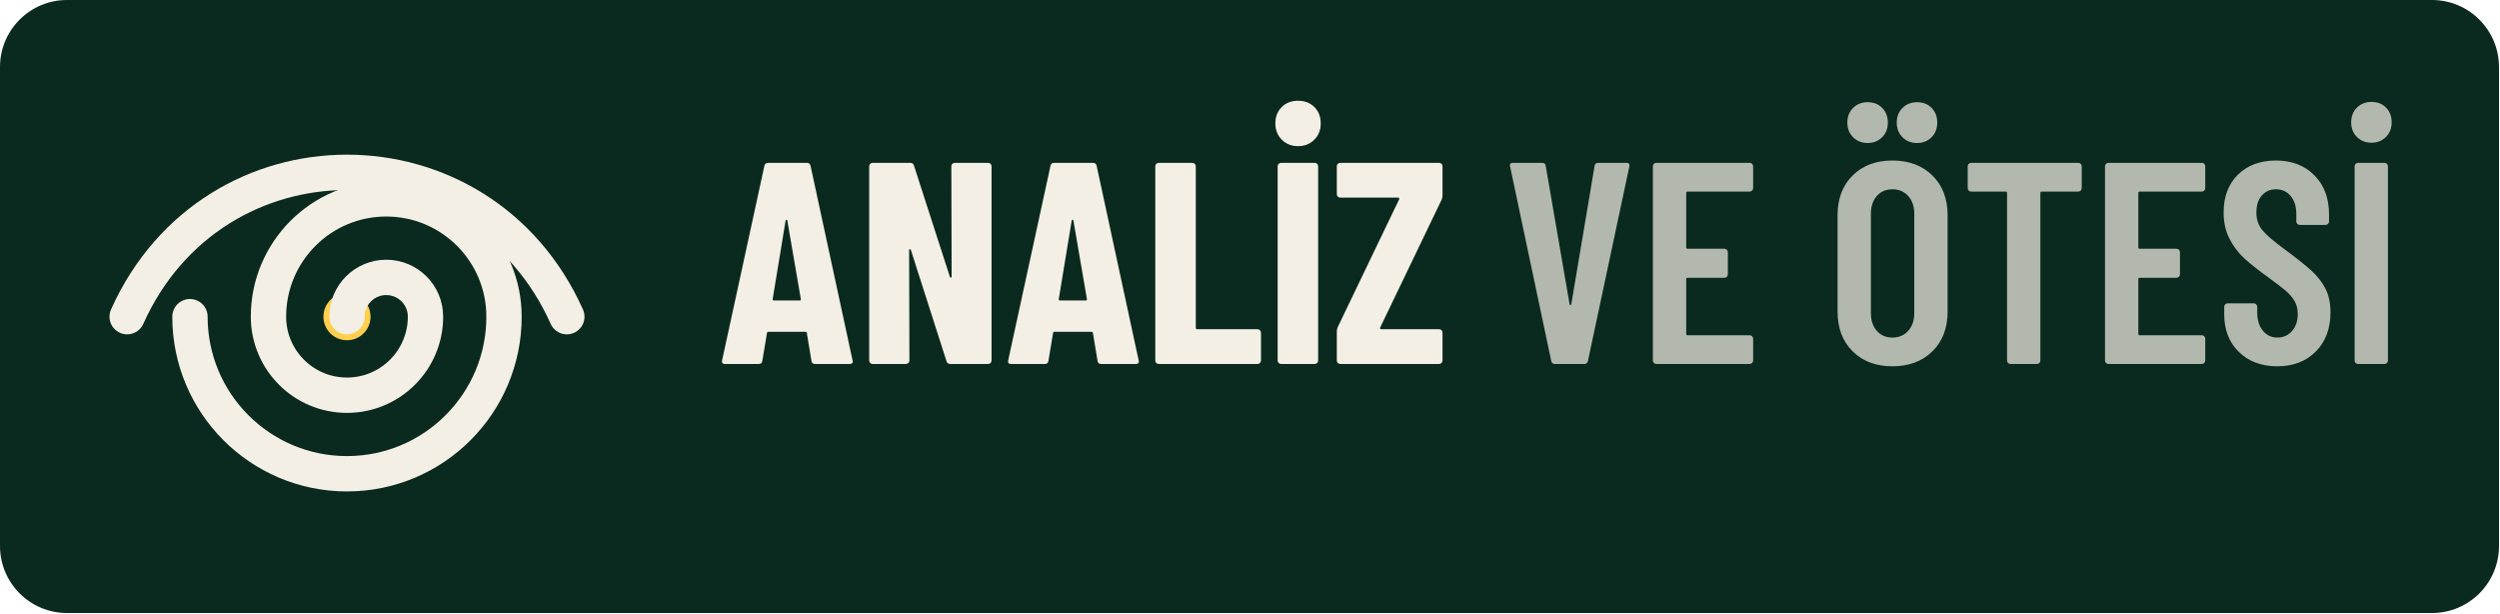
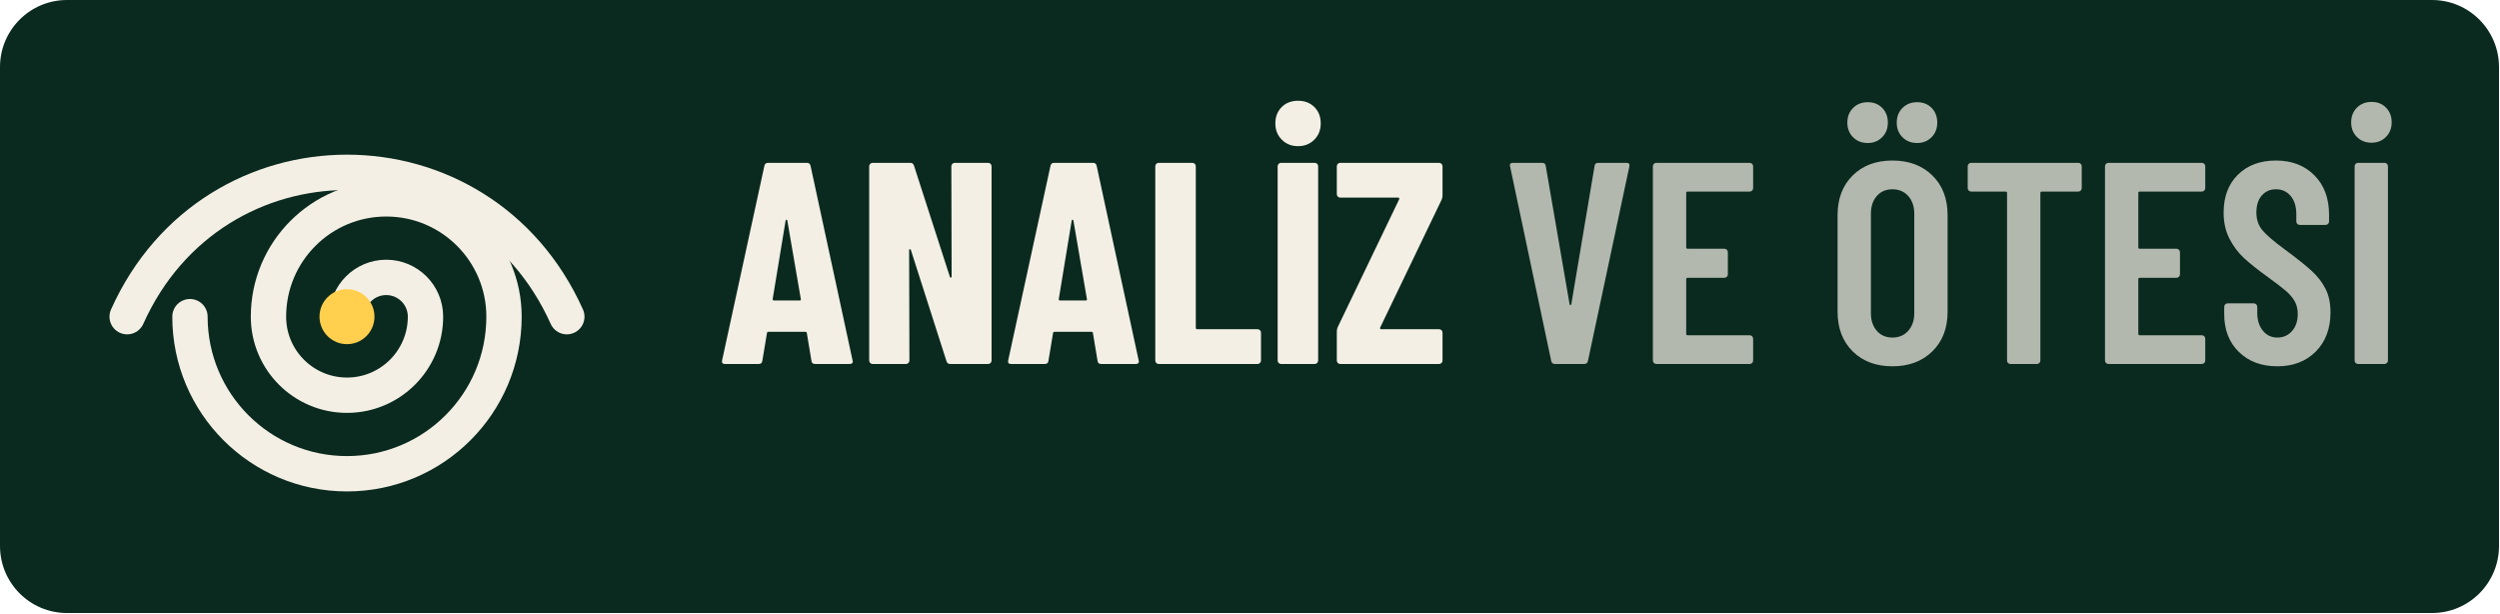
<svg xmlns="http://www.w3.org/2000/svg" viewBox="0 0 1044 256" width="1044" height="256" role="img" aria-labelledby="t">
  <rect width="1044" height="256" rx="28" fill="#0B2A1F" />
  <g id="symbol" transform="translate(40 24) scale(0.82)">
    <path id="lid" d="M 16 132 C 60 34 196 34 240 132" fill="none" stroke="#F3EFE4" stroke-width="18" stroke-linecap="round" />
-     <circle id="pupil" cx="128" cy="132" r="12" fill="#FFCF4D" />
    <path id="iris" d="M 128 132 A 20 20 0 0 1 168 132 A 40 40 0 0 1 88 132 A 60 60 0 0 1 208 132 A 80 80 0 0 1 48 132" fill="none" stroke="#F3EFE4" stroke-width="18" stroke-linecap="round" />
+     <circle id="pupil" cx="128" cy="132" r="14" fill="#FFCF4D" />
  </g>
  <g id="wordmark">
    <path fill="#F3EFE4" d="M339.0 150.68 337.08 139.16Q337.08 138.56 336.36 138.56H321.12Q320.4 138.56 320.4 139.16L318.48 150.68Q318.36 152.0 316.92 152.0H302.88Q301.32 152.0 301.68 150.44L319.32 69.32Q319.56 68.0 320.88 68.0H337.08Q338.4 68.0 338.64 69.32L356.16 150.44L356.28 150.92Q356.28 152.0 354.96 152.0H340.56Q339.12 152.0 339.0 150.68ZM323.28 125.48H334.08Q334.68 125.48 334.56 124.88L328.92 92.12Q328.8 91.76 328.56 91.76Q328.32 91.76 328.2 92.12L322.8 124.88Q322.8 125.48 323.28 125.48Z M398.88 68.0H412.8Q413.4 68.0 413.82 68.42Q414.24 68.84 414.24 69.44V150.56Q414.24 151.16 413.82 151.58Q413.4 152.0 412.8 152.0H396.96Q395.76 152.0 395.4 150.8L380.52 104.36Q380.4 104.0 380.1 104.06Q379.8 104.12 379.8 104.48L379.92 150.56Q379.92 151.16 379.5 151.58Q379.08 152.0 378.48 152.0H364.56Q363.96 152.0 363.54 151.58Q363.12 151.16 363.12 150.56V69.44Q363.12 68.84 363.54 68.42Q363.96 68.0 364.56 68.0H380.28Q381.48 68.0 381.84 69.2L396.84 115.64Q396.96 116.0 397.26 115.94Q397.56 115.88 397.56 115.52L397.44 69.44Q397.44 68.84 397.86 68.42Q398.28 68.0 398.88 68.0Z M458.52 150.68 456.6 139.16Q456.6 138.56 455.88 138.56H440.64Q439.92 138.56 439.92 139.16L438.0 150.68Q437.88 152.0 436.44 152.0H422.4Q420.84 152.0 421.2 150.44L438.84 69.32Q439.08 68.0 440.4 68.0H456.6Q457.92 68.0 458.16 69.32L475.68 150.44L475.8 150.92Q475.8 152.0 474.48 152.0H460.08Q458.64 152.0 458.52 150.68ZM442.8 125.48H453.6Q454.2 125.48 454.08 124.88L448.44 92.12Q448.32 91.76 448.08 91.76Q447.84 91.76 447.72 92.12L442.32 124.88Q442.32 125.48 442.8 125.48Z M482.64 150.56V69.44Q482.64 68.84 483.06 68.42Q483.48 68.0 484.08 68.0H498.12Q498.72 68.0 499.14 68.42Q499.56 68.84 499.56 69.44V136.88Q499.56 137.48 500.16 137.48H525.36Q525.96 137.48 526.38 137.9Q526.8 138.32 526.8 138.92V150.56Q526.8 151.16 526.38 151.58Q525.96 152.0 525.36 152.0H484.08Q483.48 152.0 483.06 151.58Q482.64 151.16 482.64 150.56Z M533.76 150.56V69.44Q533.76 68.84 534.18 68.42Q534.6 68.0 535.2 68.0H549.24Q549.84 68.0 550.26 68.42Q550.68 68.84 550.68 69.44V150.56Q550.68 151.16 550.26 151.58Q549.84 152.0 549.24 152.0H535.2Q534.6 152.0 534.18 151.58Q533.76 151.16 533.76 150.56ZM532.8 51.56Q532.8 47.36 535.44 44.72Q538.08 42.08 542.28 42.08Q546.48 42.08 549.12 44.72Q551.76 47.36 551.76 51.56Q551.76 55.64 549.06 58.34Q546.36 61.04 542.28 61.04Q538.2 61.04 535.5 58.34Q532.8 55.64 532.8 51.56Z M558.48 150.56V138.44Q558.48 137.48 558.84 136.64L584.52 83.24Q584.64 82.88 584.52 82.7Q584.4 82.52 584.04 82.52H559.92Q559.32 82.52 558.9 82.1Q558.48 81.68 558.48 81.08V69.44Q558.48 68.84 558.9 68.42Q559.32 68.0 559.92 68.0H601.2Q601.8 68.0 602.22 68.42Q602.64 68.84 602.64 69.44V81.56Q602.64 82.4 602.28 83.36L576.6 136.76Q576.48 137.12 576.6 137.3Q576.72 137.48 577.08 137.48H601.2Q601.8 137.48 602.22 137.9Q602.64 138.32 602.64 138.92V150.56Q602.64 151.16 602.22 151.58Q601.8 152.0 601.2 152.0H559.92Q559.32 152.0 558.9 151.58Q558.48 151.16 558.48 150.56Z" />
    <path fill="#F3EFE4" opacity="0.72" d="M648.04 150.68 630.88 69.56 630.76 69.08Q630.76 68.0 632.08 68.0H644.2Q645.64 68.0 645.76 69.32L655.72 127.04Q655.84 127.4 656.08 127.4Q656.32 127.4 656.44 127.04L666.16 69.32Q666.28 68.0 667.72 68.0H679.48Q681.04 68.0 680.68 69.56L663.4 150.68Q663.16 152.0 661.84 152.0H649.6Q648.28 152.0 648.04 150.68Z M730.96 80.0H705.04Q704.44 80.0 704.44 80.6V103.28Q704.44 103.88 705.04 103.88H720.4Q721.0 103.88 721.42 104.3Q721.84 104.72 721.84 105.32V114.56Q721.84 115.16 721.42 115.58Q721.0 116.0 720.4 116.0H705.04Q704.44 116.0 704.44 116.6V139.4Q704.44 140.0 705.04 140.0H730.96Q731.56 140.0 731.98 140.42Q732.4 140.84 732.4 141.44V150.56Q732.4 151.16 731.98 151.58Q731.56 152.0 730.96 152.0H691.96Q691.36 152.0 690.94 151.58Q690.52 151.16 690.52 150.56V69.44Q690.52 68.84 690.94 68.42Q691.36 68.0 691.96 68.0H730.96Q731.56 68.0 731.98 68.42Q732.4 68.84 732.4 69.44V78.56Q732.4 79.16 731.98 79.58Q731.56 80.0 730.96 80.0Z M767.68 130.16V89.84Q767.68 79.52 773.98 73.28Q780.28 67.04 790.6 67.04Q800.92 67.04 807.28 73.28Q813.64 79.52 813.64 89.84V130.16Q813.64 140.48 807.28 146.72Q800.92 152.96 790.6 152.96Q780.28 152.96 773.98 146.72Q767.68 140.48 767.68 130.16ZM799.72 130.76V89.24Q799.72 84.68 797.2 81.86Q794.68 79.04 790.6 79.04Q786.52 79.04 784.06 81.86Q781.6 84.68 781.6 89.24V130.76Q781.6 135.32 784.06 138.14Q786.52 140.96 790.6 140.96Q794.68 140.96 797.2 138.14Q799.72 135.32 799.72 130.76ZM792.4 51.2Q792.4 47.48 794.8 45.08Q797.2 42.68 800.92 42.68Q804.64 42.68 806.98 45.08Q809.32 47.48 809.32 51.2Q809.32 54.92 806.92 57.32Q804.52 59.72 800.92 59.72Q797.2 59.72 794.8 57.32Q792.4 54.92 792.4 51.2ZM771.76 51.2Q771.76 47.48 774.16 45.08Q776.56 42.68 780.28 42.68Q784.0 42.68 786.34 45.08Q788.68 47.48 788.68 51.2Q788.68 54.92 786.28 57.32Q783.88 59.72 780.28 59.72Q776.56 59.72 774.16 57.32Q771.76 54.92 771.76 51.2Z M869.68 69.44V78.56Q869.68 79.16 869.26 79.58Q868.84 80.0 868.24 80.0H853.0Q852.4 80.0 852.4 80.6V150.56Q852.4 151.16 851.98 151.58Q851.56 152.0 850.96 152.0H839.92Q839.32 152.0 838.9 151.58Q838.48 151.16 838.48 150.56V80.6Q838.48 80.0 837.88 80.0H823.48Q822.88 80.0 822.46 79.58Q822.04 79.16 822.04 78.56V69.44Q822.04 68.84 822.46 68.42Q822.88 68.0 823.48 68.0H868.24Q868.84 68.0 869.26 68.42Q869.68 68.84 869.68 69.44Z M919.84 80.0H893.92Q893.32 80.0 893.32 80.6V103.28Q893.32 103.88 893.92 103.88H909.28Q909.88 103.88 910.3 104.3Q910.72 104.72 910.72 105.32V114.56Q910.72 115.16 910.3 115.58Q909.88 116.0 909.28 116.0H893.92Q893.32 116.0 893.32 116.6V139.4Q893.32 140.0 893.92 140.0H919.84Q920.44 140.0 920.86 140.42Q921.28 140.84 921.28 141.44V150.56Q921.28 151.16 920.86 151.58Q920.44 152.0 919.84 152.0H880.84Q880.24 152.0 879.82 151.58Q879.4 151.16 879.4 150.56V69.44Q879.4 68.84 879.82 68.42Q880.24 68.0 880.84 68.0H919.84Q920.44 68.0 920.86 68.42Q921.28 68.84 921.28 69.44V78.56Q921.28 79.16 920.86 79.58Q920.44 80.0 919.84 80.0Z M929.2 131.24V128.12Q929.2 127.52 929.62 127.1Q930.04 126.68 930.64 126.68H941.56Q942.16 126.68 942.58 127.1Q943.0 127.52 943.0 128.12V130.52Q943.0 135.2 945.34 138.08Q947.68 140.96 951.4 140.96Q955.12 140.96 957.52 138.26Q959.92 135.56 959.92 131.12Q959.92 128.0 958.6 125.72Q957.28 123.44 954.88 121.4Q952.48 119.36 947.2 115.52Q941.2 111.2 937.54 107.84Q933.88 104.48 931.42 99.74Q928.96 95.0 928.96 88.76Q928.96 78.8 934.96 72.92Q940.96 67.04 950.8 67.04Q960.76 67.04 966.88 73.22Q973.0 79.4 973.0 89.6V92.48Q973.0 93.08 972.58 93.5Q972.16 93.92 971.56 93.92H960.76Q960.16 93.92 959.74 93.5Q959.32 93.08 959.32 92.48V89.36Q959.32 84.68 956.98 81.86Q954.64 79.04 950.8 79.04Q947.2 79.04 944.92 81.62Q942.64 84.2 942.64 88.76Q942.64 93.08 945.1 96.08Q947.56 99.08 954.76 104.36Q962.08 109.76 965.8 113.18Q969.52 116.6 971.56 120.68Q973.6 124.76 973.6 130.4Q973.6 140.6 967.48 146.78Q961.36 152.96 951.4 152.96Q941.44 152.96 935.32 146.96Q929.2 140.96 929.2 131.24Z M983.68 150.56V69.44Q983.68 68.84 984.1 68.42Q984.52 68.0 985.12 68.0H996.16Q996.76 68.0 997.18 68.42Q997.6 68.84 997.6 69.44V150.56Q997.6 151.16 997.18 151.58Q996.76 152.0 996.16 152.0H985.12Q984.52 152.0 984.1 151.58Q983.68 151.16 983.68 150.56ZM982.24 51.08Q982.24 47.36 984.64 44.96Q987.04 42.56 990.76 42.56Q994.48 42.56 996.82 44.96Q999.16 47.36 999.16 51.08Q999.16 54.8 996.76 57.2Q994.36 59.6 990.76 59.6Q987.04 59.6 984.64 57.2Q982.24 54.8 982.24 51.08Z" />
  </g>
</svg>
